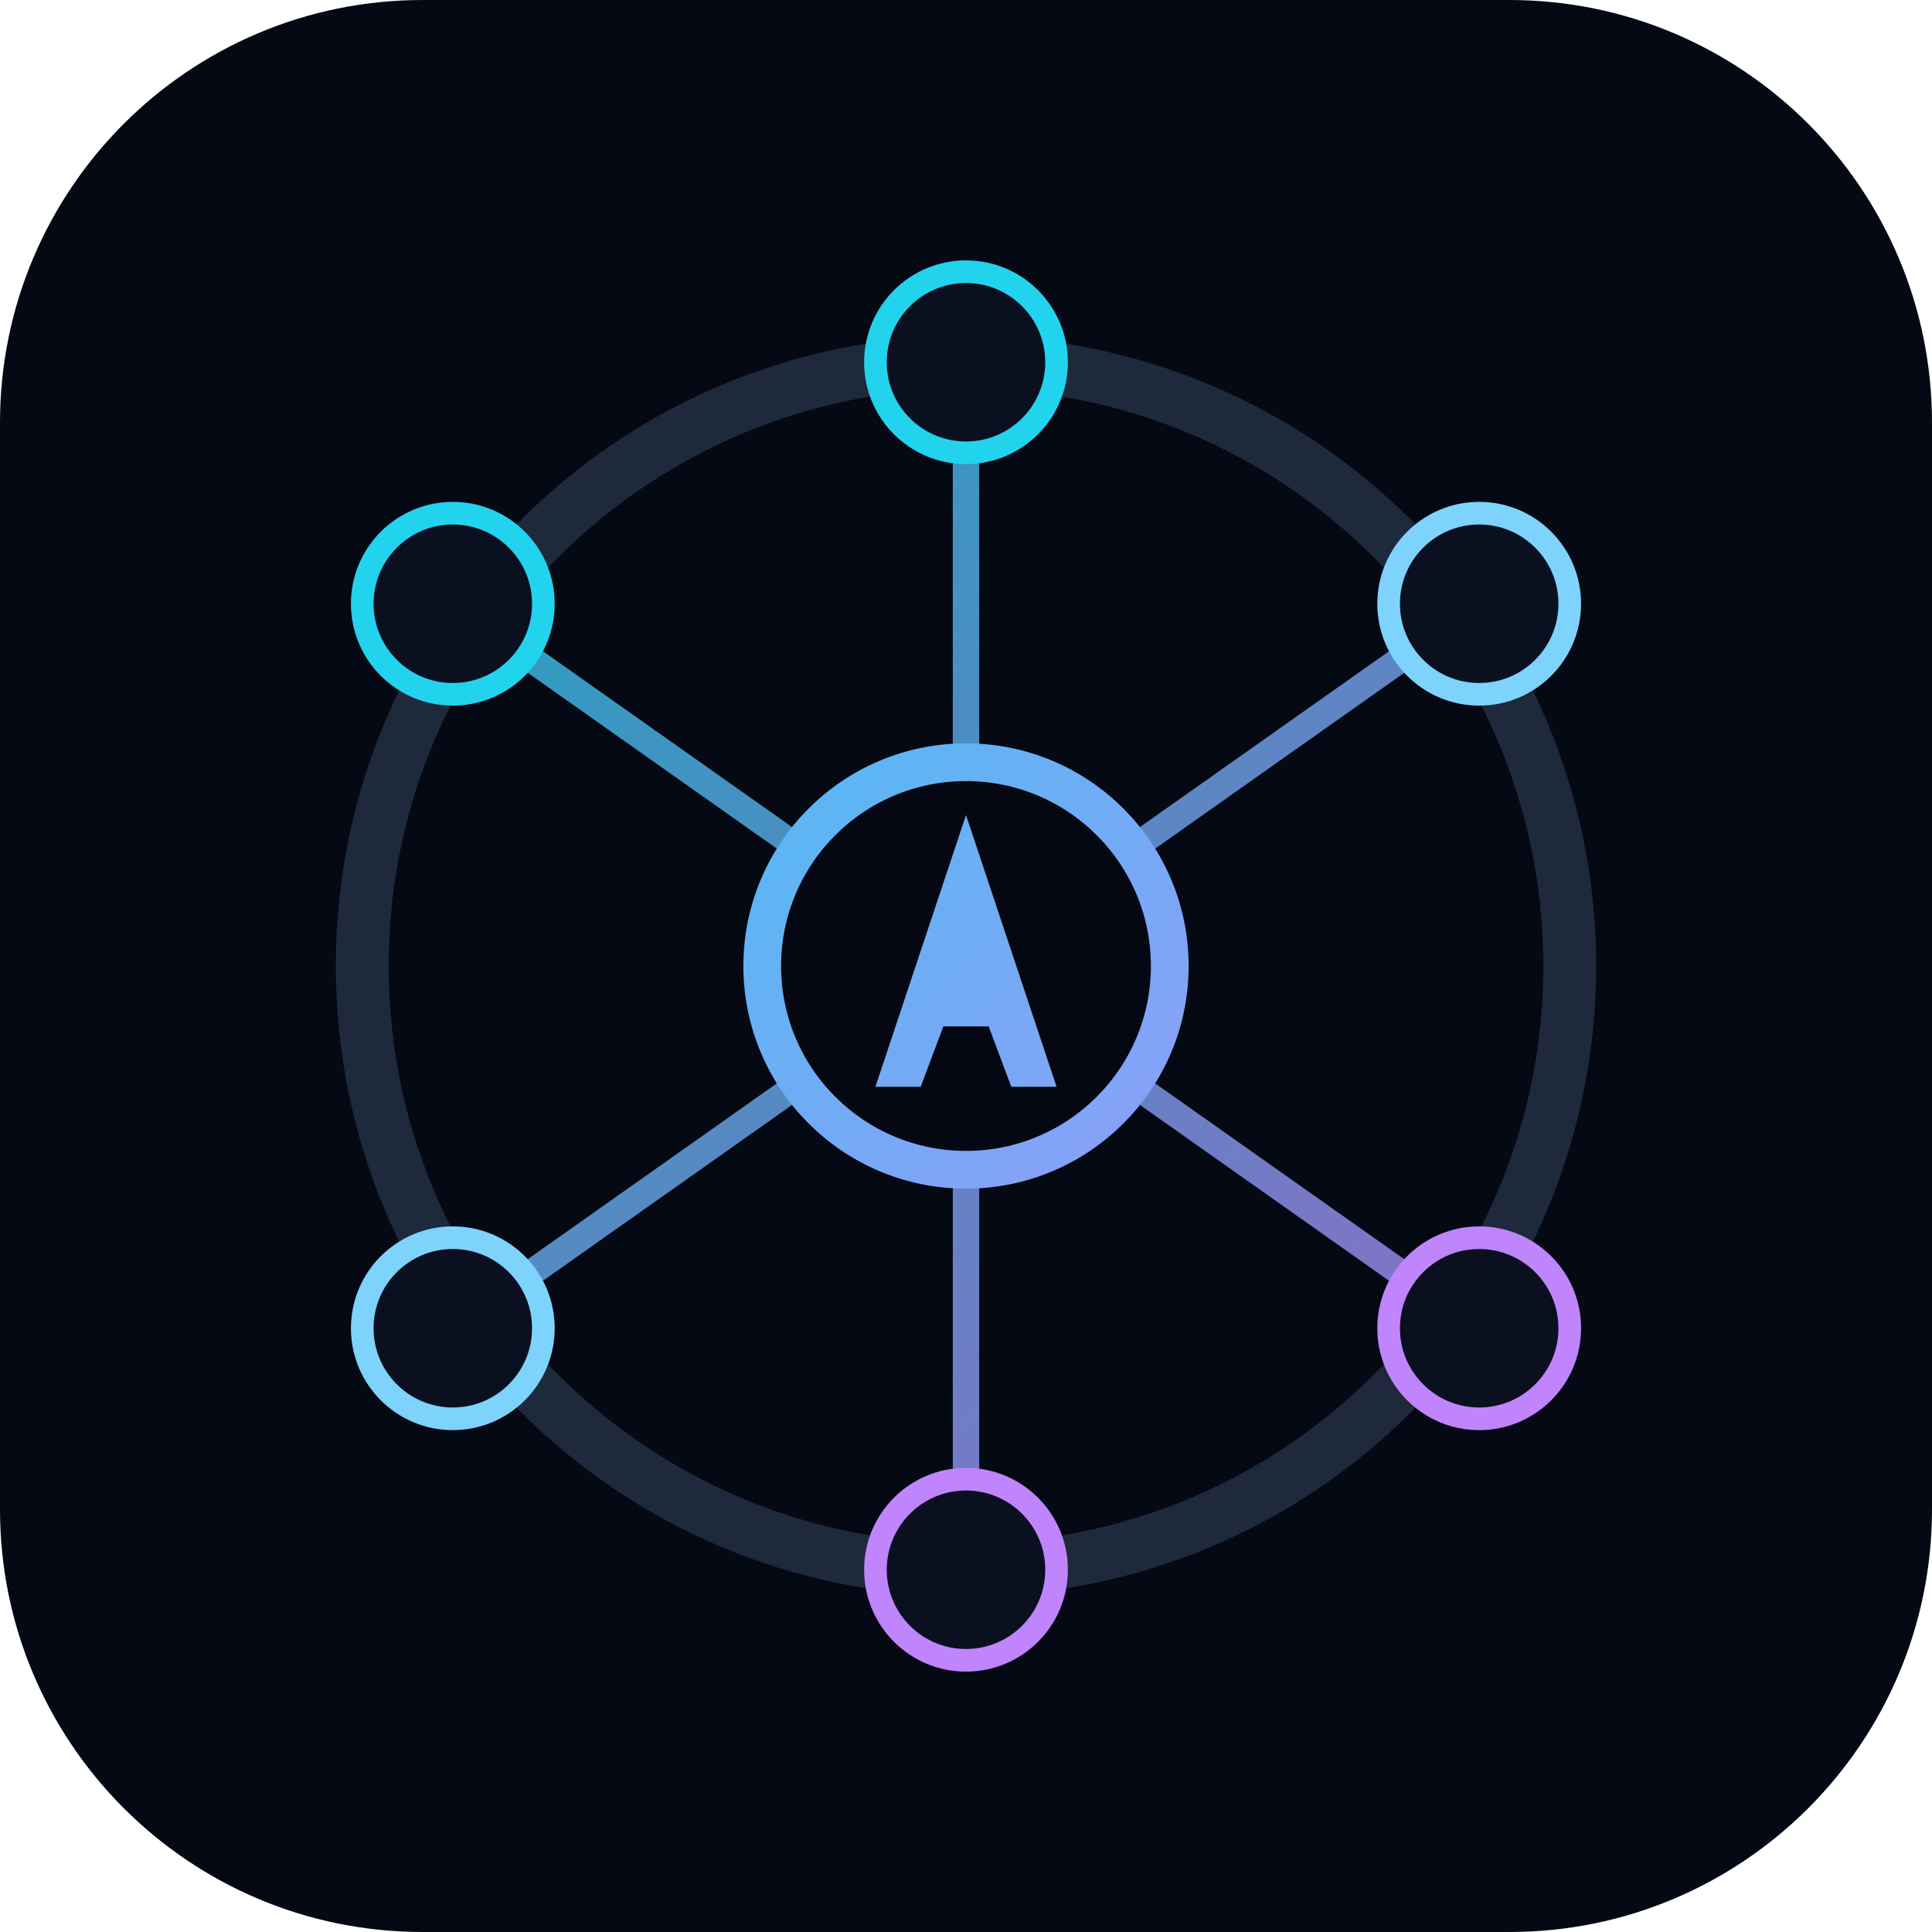
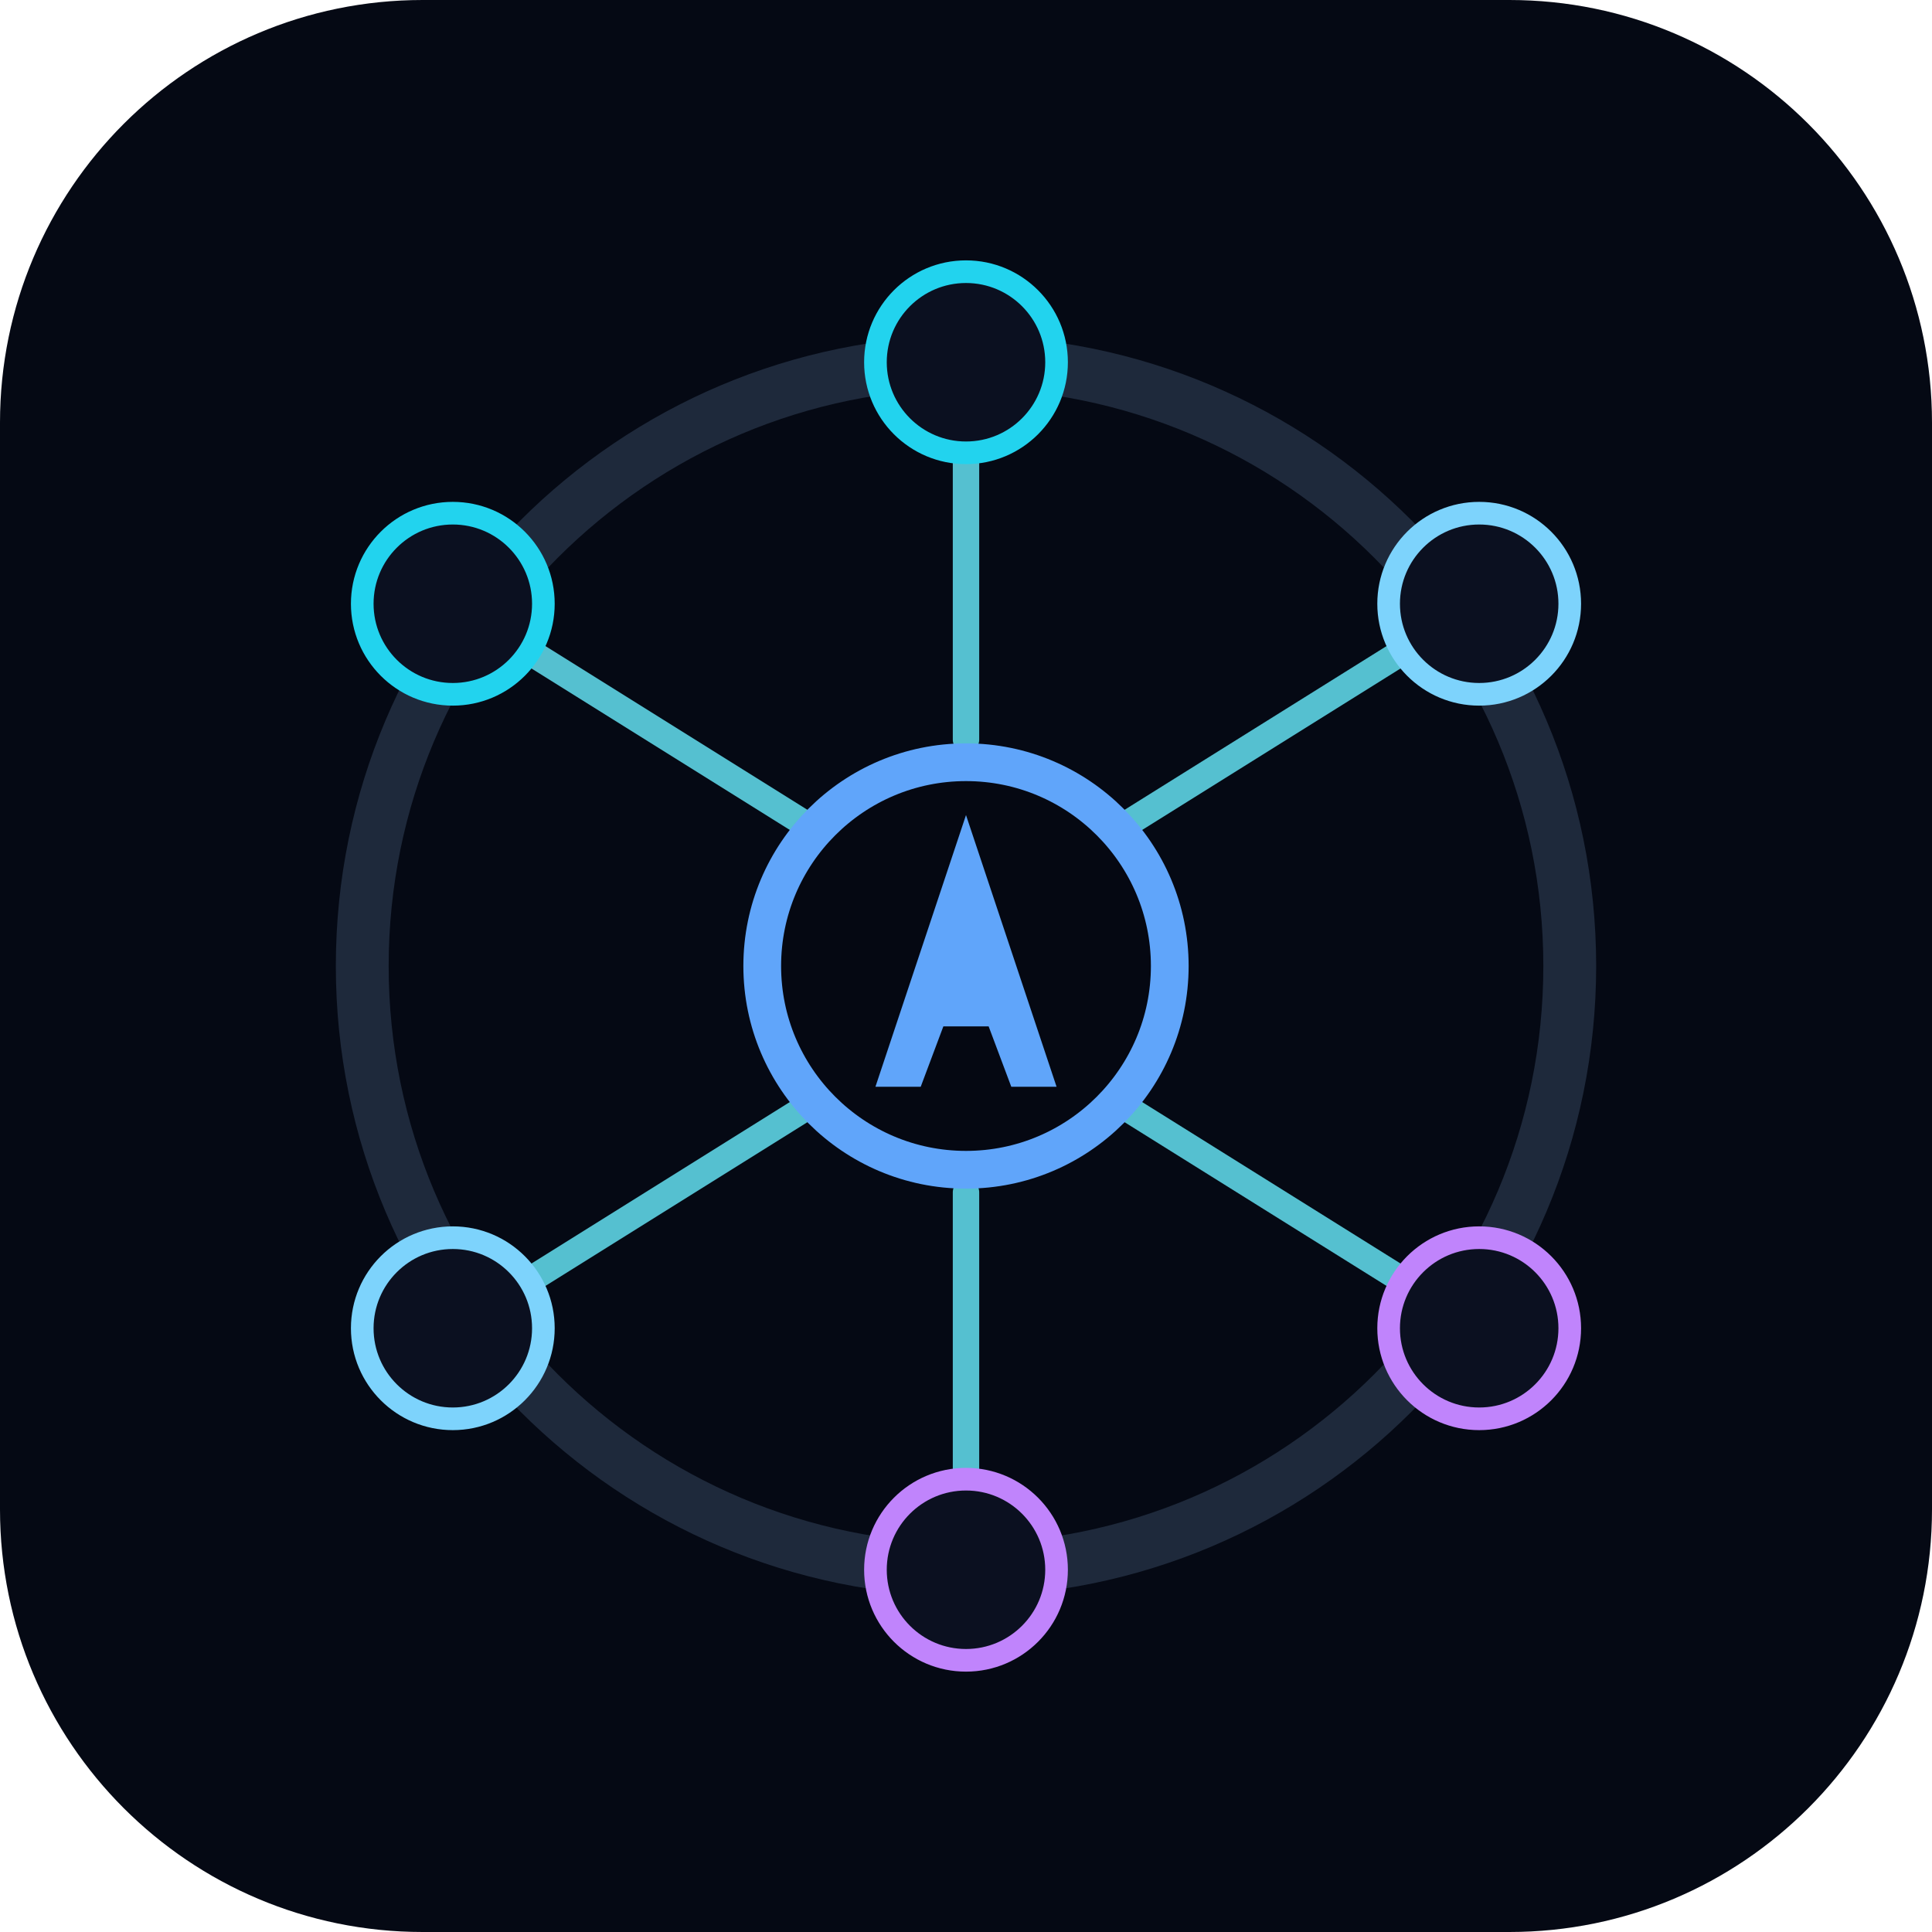
<svg xmlns="http://www.w3.org/2000/svg" viewBox="0 0 512 512" role="img" aria-labelledby="t d">
  <defs>
    <linearGradient id="g" x1="96" y1="96" x2="416" y2="416" gradientUnits="userSpaceOnUse">
      <stop offset="0" stop-color="#22d3ee" />
      <stop offset="1" stop-color="#c084fc" />
    </linearGradient>
  </defs>
  <rect width="512" height="512" rx="112" fill="#050914" />
  <circle cx="256" cy="256" r="160" fill="none" stroke="#1e293b" stroke-width="14" />
-   <line x1="256" y1="256" x2="256" y2="96" stroke="url(#g)" stroke-width="7" stroke-linecap="round" opacity="0.78" />
-   <line x1="256" y1="256" x2="392" y2="160" stroke="url(#g)" stroke-width="7" stroke-linecap="round" opacity="0.78" />
-   <line x1="256" y1="256" x2="392" y2="352" stroke="url(#g)" stroke-width="7" stroke-linecap="round" opacity="0.78" />
-   <line x1="256" y1="256" x2="256" y2="416" stroke="url(#g)" stroke-width="7" stroke-linecap="round" opacity="0.78" />
-   <line x1="256" y1="256" x2="120" y2="352" stroke="url(#g)" stroke-width="7" stroke-linecap="round" opacity="0.78" />
-   <line x1="256" y1="256" x2="120" y2="160" stroke="url(#g)" stroke-width="7" stroke-linecap="round" opacity="0.78" />
-   <circle cx="256" cy="256" r="54" fill="#050812" stroke="url(#g)" stroke-width="10" />
-   <path d="M256 216l24 72h-12l-6-16h-12l-6 16h-12z" fill="url(#g)" />
+   <line x1="256" y1="196" x2="256" y2="96" stroke="#67e8f9" stroke-width="7" stroke-linecap="round" opacity="0.82" />
+   <line x1="296" y1="220" x2="392" y2="160" stroke="#67e8f9" stroke-width="7" stroke-linecap="round" opacity="0.82" />
+   <line x1="296" y1="292" x2="392" y2="352" stroke="#67e8f9" stroke-width="7" stroke-linecap="round" opacity="0.82" />
+   <line x1="256" y1="316" x2="256" y2="416" stroke="#67e8f9" stroke-width="7" stroke-linecap="round" opacity="0.82" />
+   <line x1="216" y1="292" x2="120" y2="352" stroke="#67e8f9" stroke-width="7" stroke-linecap="round" opacity="0.82" />
+   <line x1="216" y1="220" x2="120" y2="160" stroke="#67e8f9" stroke-width="7" stroke-linecap="round" opacity="0.82" />
+   <circle cx="256" cy="256" r="54" fill="#050812" stroke="#60a5fa" stroke-width="10" />
+   <path d="M256 216l24 72h-12l-6-16h-12l-6 16h-12z" fill="#60a5fa" />
  <circle cx="256" cy="96" r="24" fill="#0b1020" stroke="#22d3ee" stroke-width="6" />
  <circle cx="392" cy="160" r="24" fill="#0b1020" stroke="#7dd3fc" stroke-width="6" />
  <circle cx="392" cy="352" r="24" fill="#0b1020" stroke="#c084fc" stroke-width="6" />
  <circle cx="256" cy="416" r="24" fill="#0b1020" stroke="#c084fc" stroke-width="6" />
  <circle cx="120" cy="352" r="24" fill="#0b1020" stroke="#7dd3fc" stroke-width="6" />
  <circle cx="120" cy="160" r="24" fill="#0b1020" stroke="#22d3ee" stroke-width="6" />
</svg>
